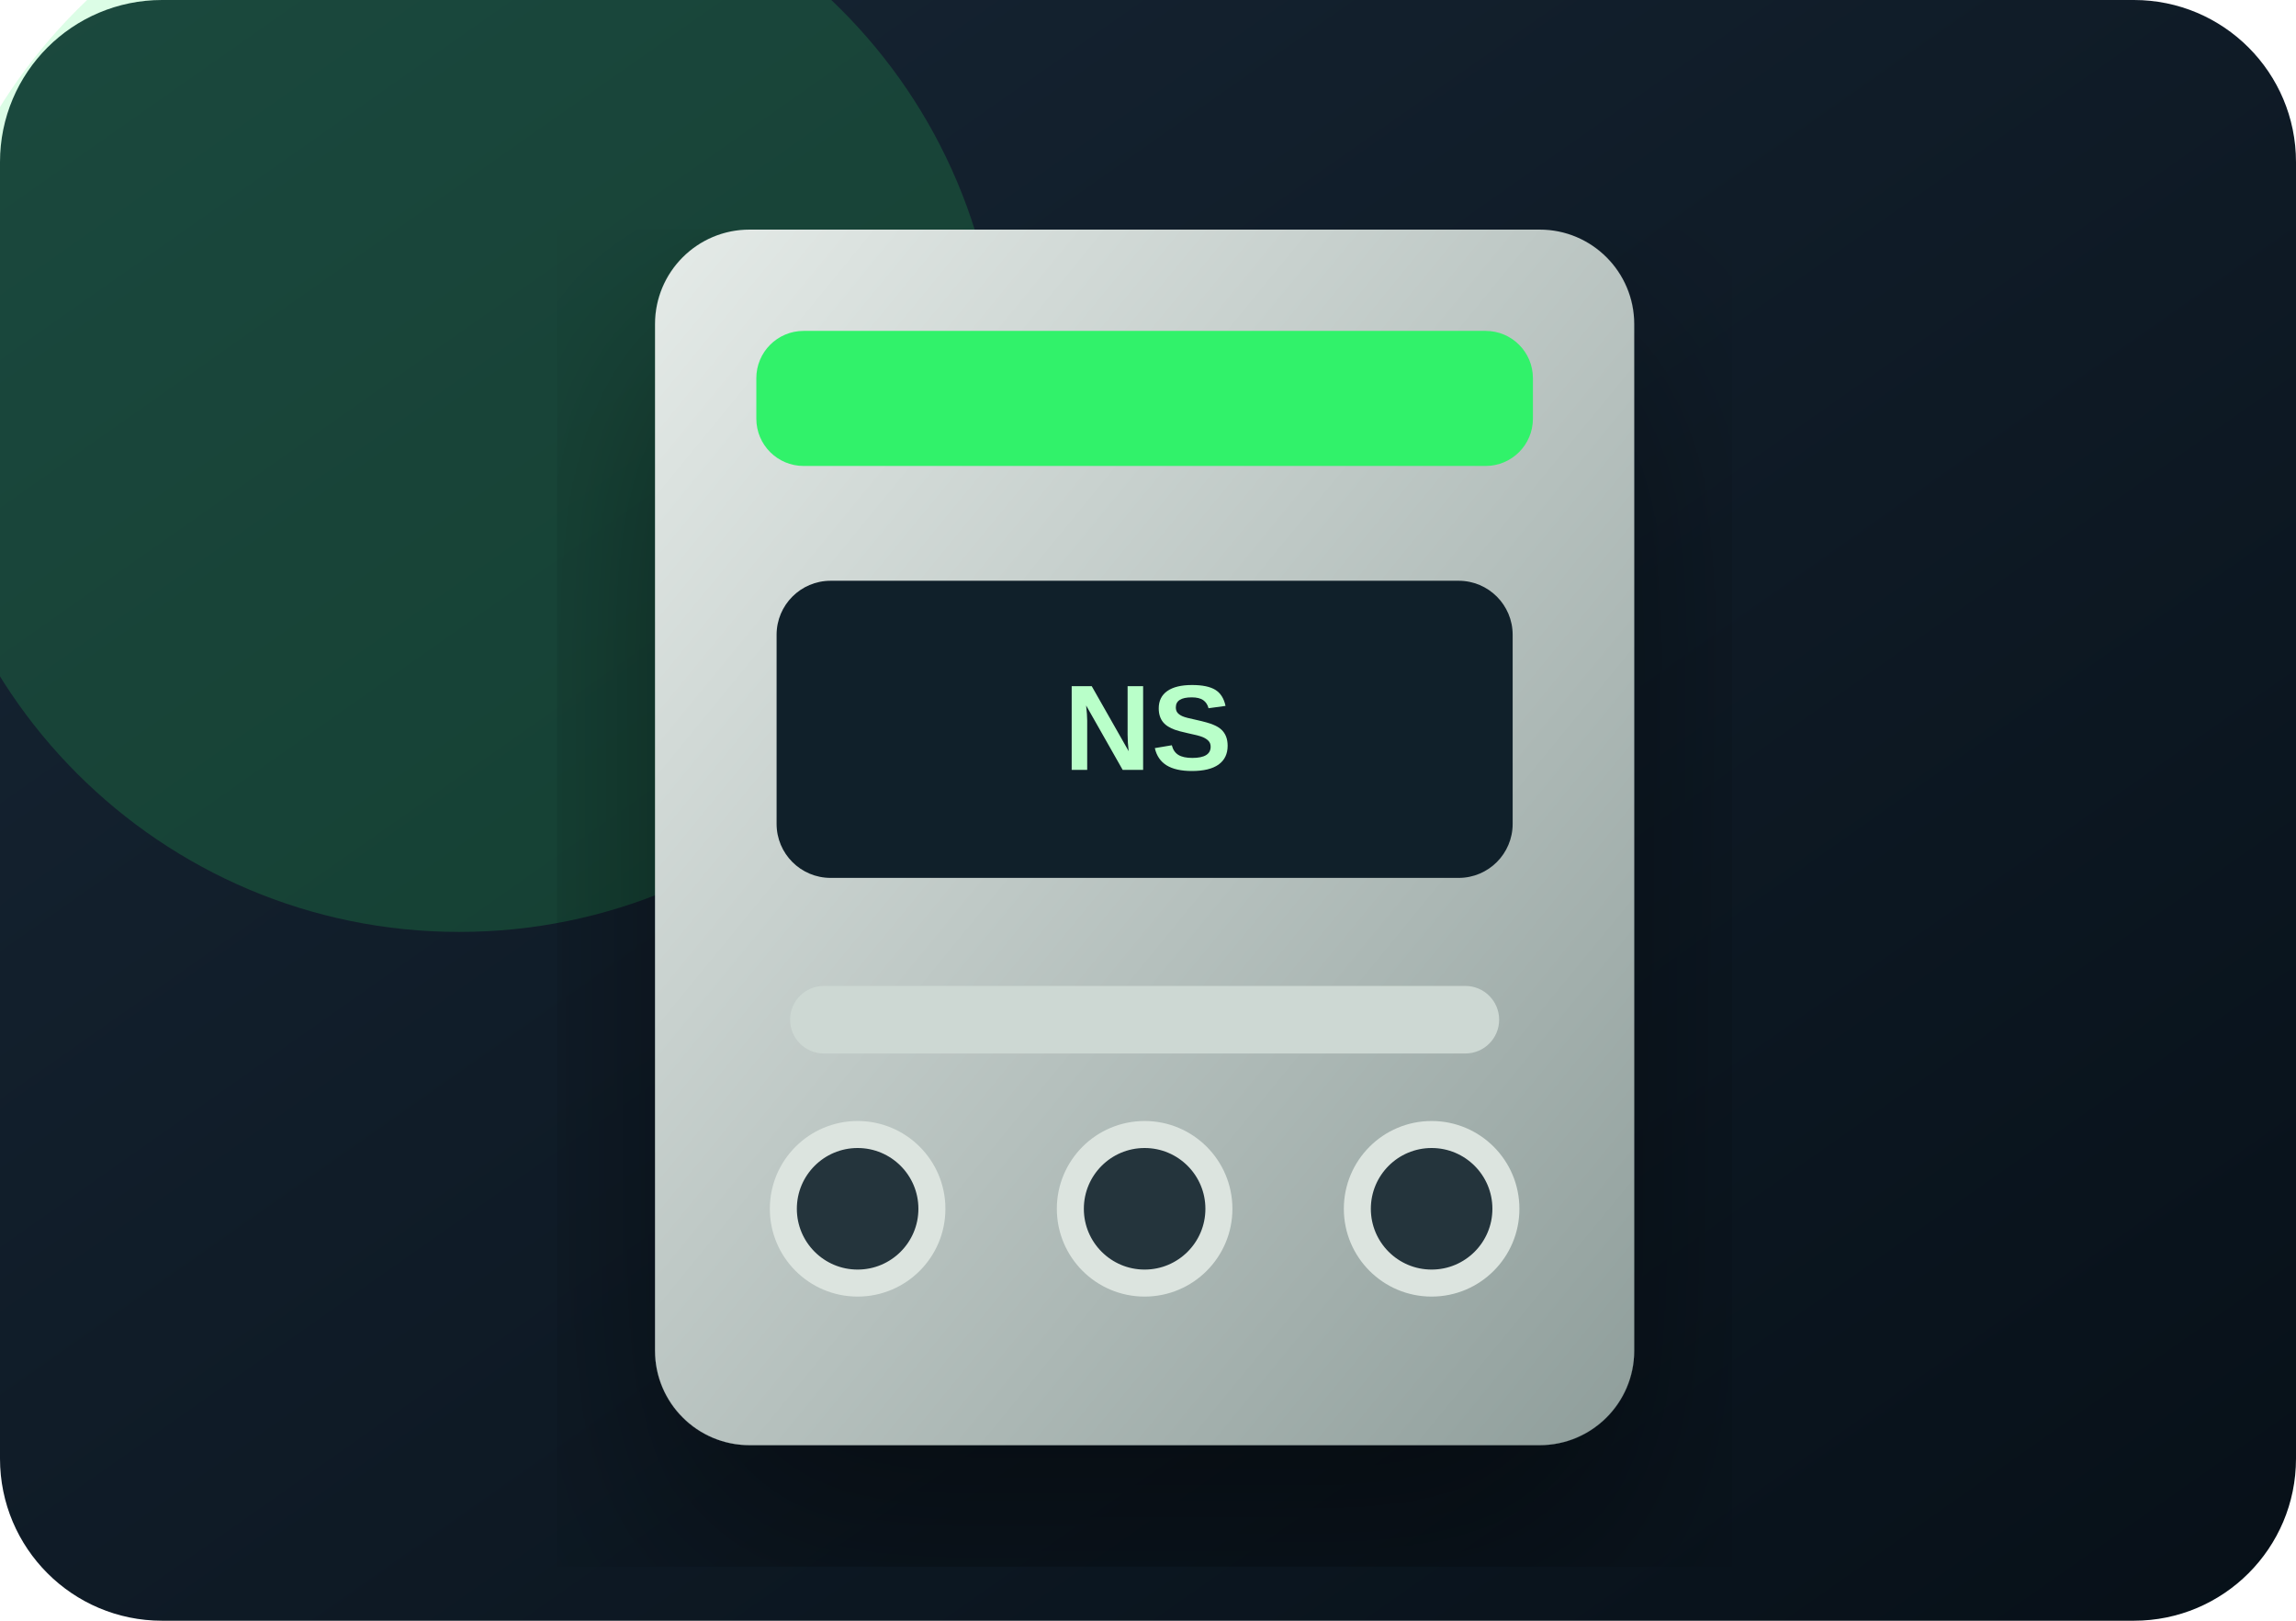
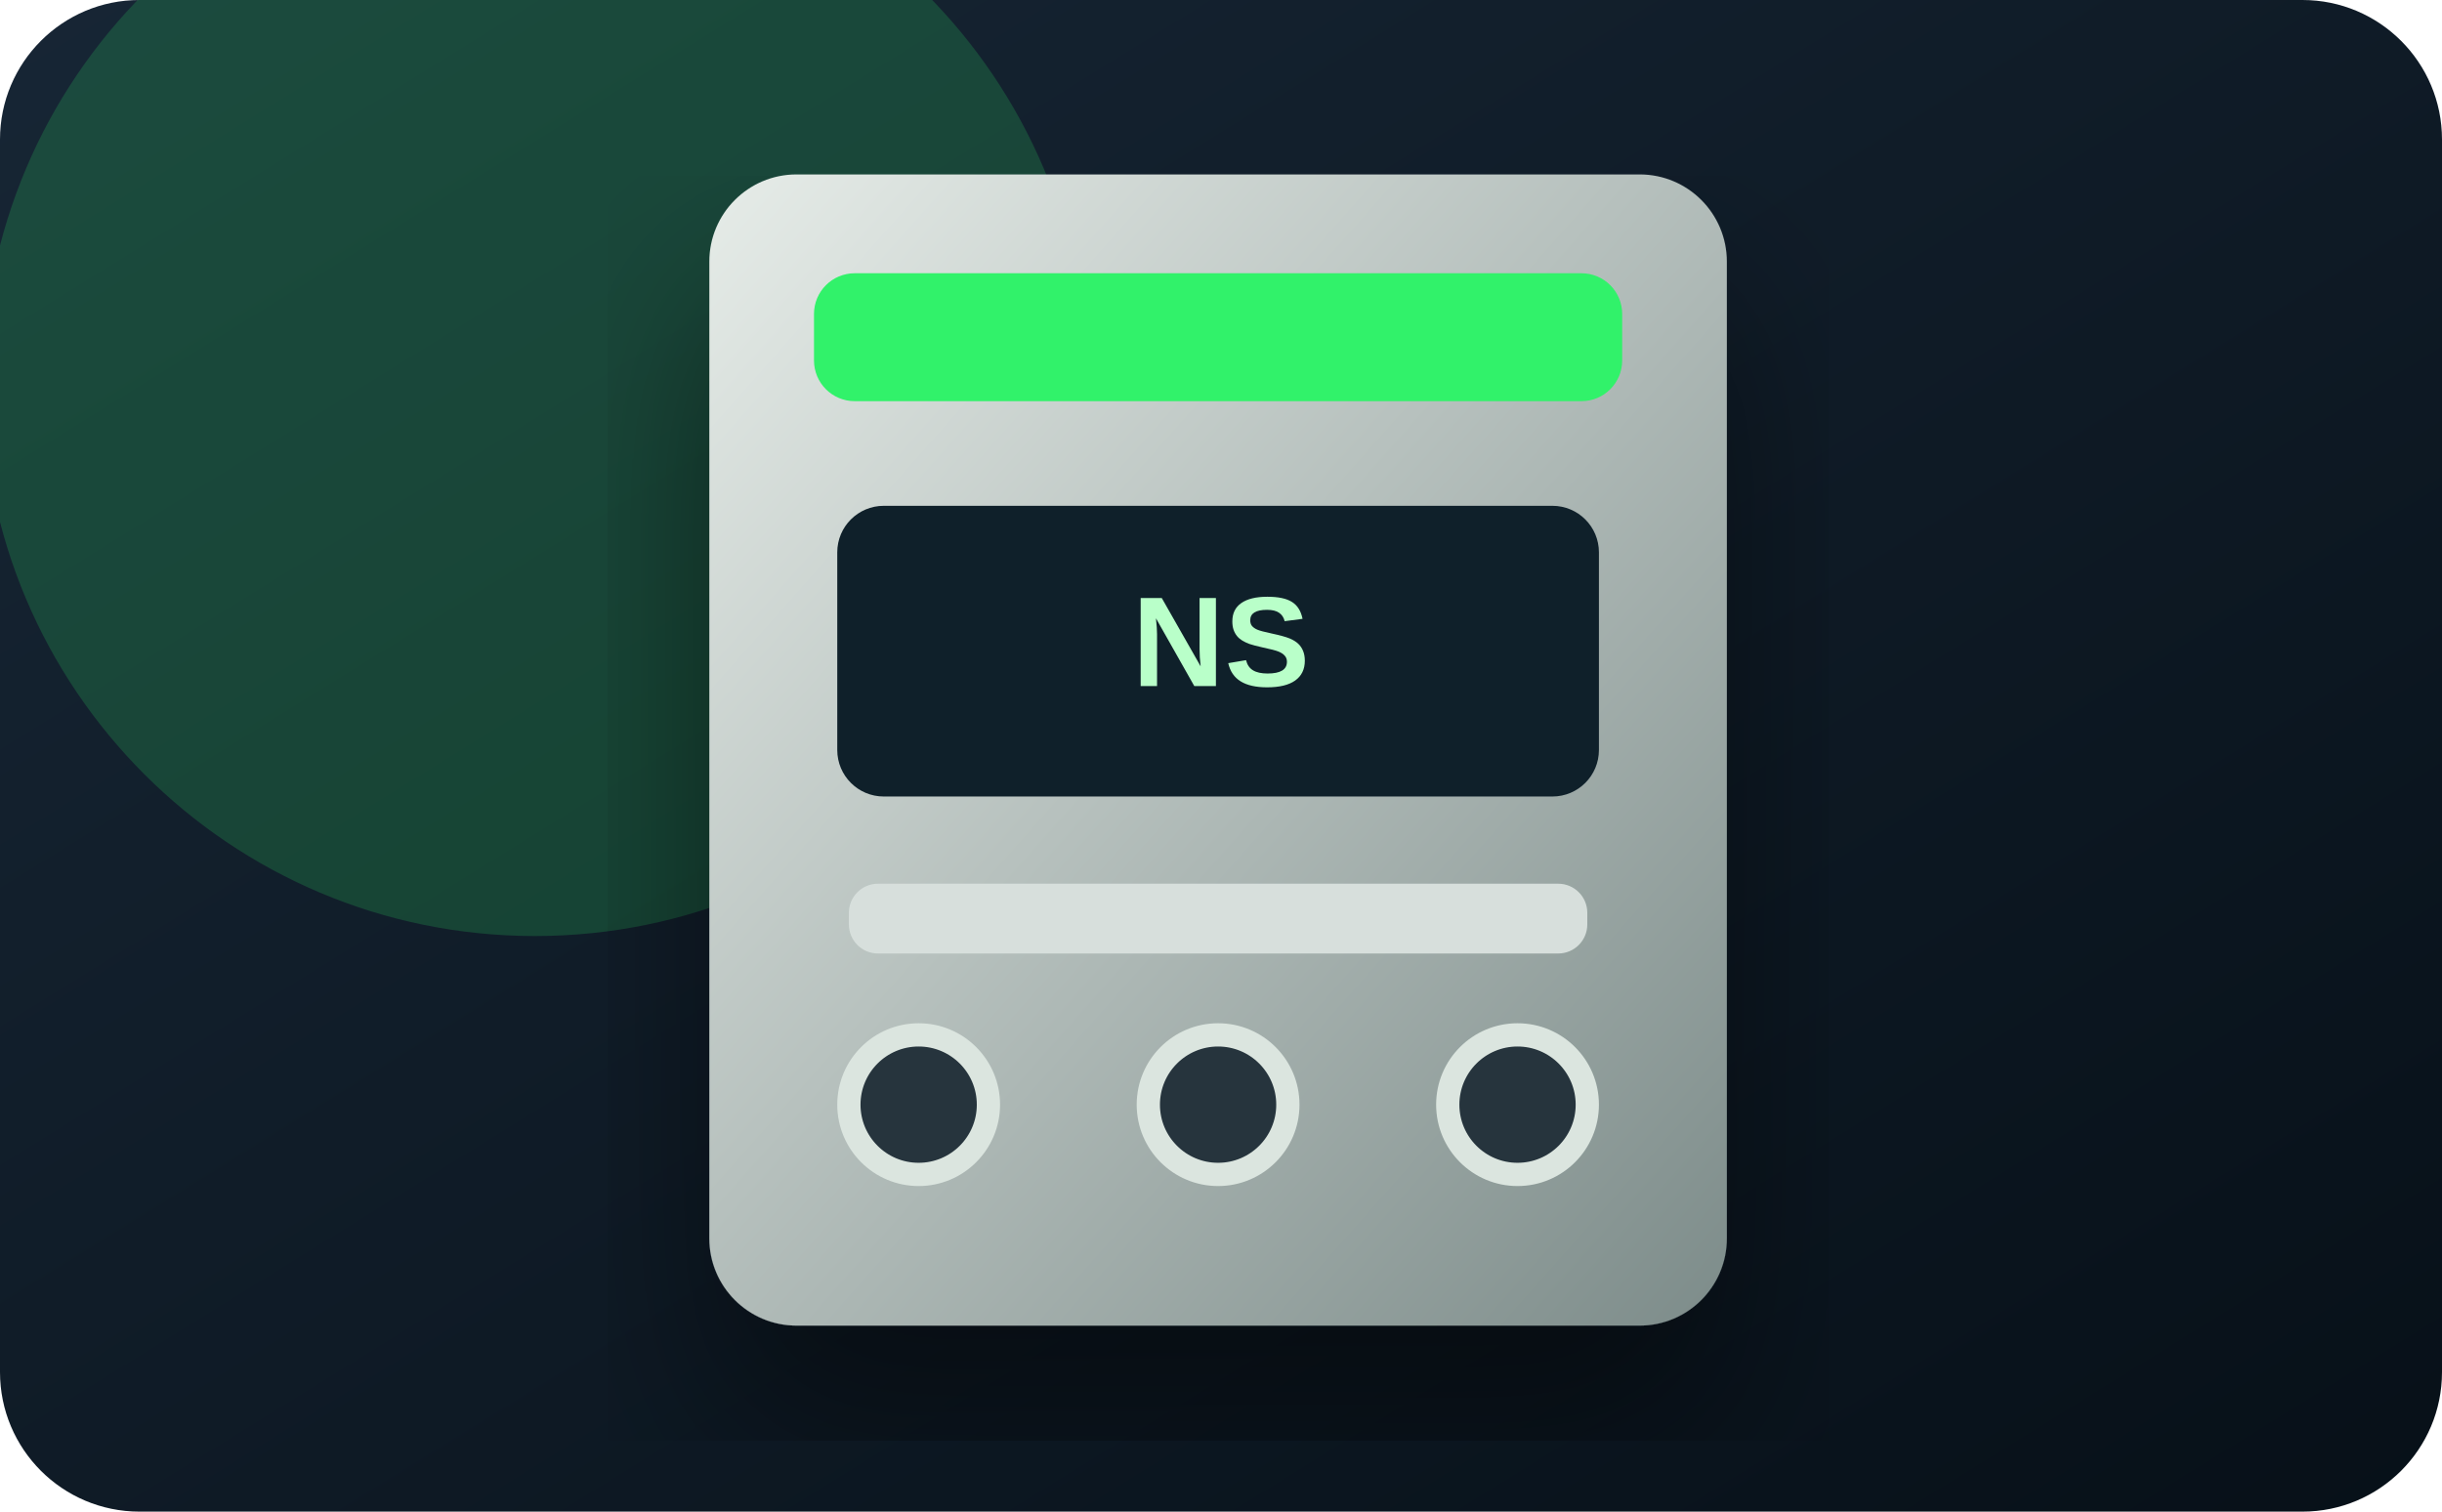
- <svg xmlns="http://www.w3.org/2000/svg" width="340" height="240" viewBox="0 0 340 240">
+ <svg xmlns="http://www.w3.org/2000/svg" width="420" height="260" viewBox="0 0 420 260">
  <defs>
    <linearGradient id="bg" x1="0" x2="1" y1="0" y2="1">
      <stop offset="0" stop-color="#172635" />
      <stop offset="1" stop-color="#071018" />
    </linearGradient>
    <linearGradient id="body" x1="0" x2="1" y1="0" y2="1">
-       <stop offset="0" stop-color="#e5ebe8" />
-       <stop offset="1" stop-color="#8f9e9b" />
+       <stop offset="0" stop-color="#e6ece8" />
+       <stop offset="1" stop-color="#7d8c8a" />
    </linearGradient>
-     <filter id="sh">
-       <feDropShadow dx="0" dy="18" stdDeviation="18" flood-color="#000" flood-opacity=".45" />
+     <filter id="shadow">
+       <feDropShadow dx="0" dy="20" stdDeviation="16" flood-color="#000" flood-opacity=".45" />
    </filter>
  </defs>
-   <rect width="340" height="240" rx="24" fill="url(#bg)" />
-   <circle cx="68" cy="58" r="80" fill="#31f26a" opacity=".17" />
-   <rect x="97" y="34" width="145" height="180" rx="14" fill="url(#body)" filter="url(#sh)" />
-   <rect x="112" y="49" width="115" height="20" rx="7" fill="#31f26a" />
-   <rect x="115" y="86" width="109" height="44" rx="8" fill="#10202a" />
-   <text x="170.0" y="114" fill="#b9ffc9" font-family="Arial" font-size="18" font-weight="700" text-anchor="middle">NS</text>
-   <rect x="117" y="146" width="105" height="10" rx="5" fill="#cdd8d3" />
-   <circle cx="127" cy="179" r="11" fill="#24343c" stroke="#dce4df" stroke-width="4" />
-   <circle cx="169.5" cy="179" r="11" fill="#24343c" stroke="#dce4df" stroke-width="4" />
-   <circle cx="212" cy="179" r="11" fill="#24343c" stroke="#dce4df" stroke-width="4" />
+   <rect width="420" height="260" rx="24" fill="url(#bg)" />
+   <circle cx="92" cy="66" r="95" fill="#31f26a" opacity=".18" />
+   <rect x="122" y="30" width="175" height="198" rx="15" fill="url(#body)" filter="url(#shadow)" />
+   <rect x="140" y="47" width="139" height="22" rx="7" fill="#31f26a" />
+   <rect x="144" y="87" width="131" height="50" rx="8" fill="#0f202a" />
+   <text x="210.0" y="118" fill="#b9ffc9" font-family="Arial" font-size="22" font-weight="700" text-anchor="middle">NS</text>
+   <rect x="146" y="152" width="127" height="12" rx="5" fill="#d7dfdc" />
+   <circle cx="158" cy="190" r="12" fill="#26343d" stroke="#dbe5df" stroke-width="4" />
+   <circle cx="209.5" cy="190" r="12" fill="#26343d" stroke="#dbe5df" stroke-width="4" />
+   <circle cx="261" cy="190" r="12" fill="#26343d" stroke="#dbe5df" stroke-width="4" />
</svg>
